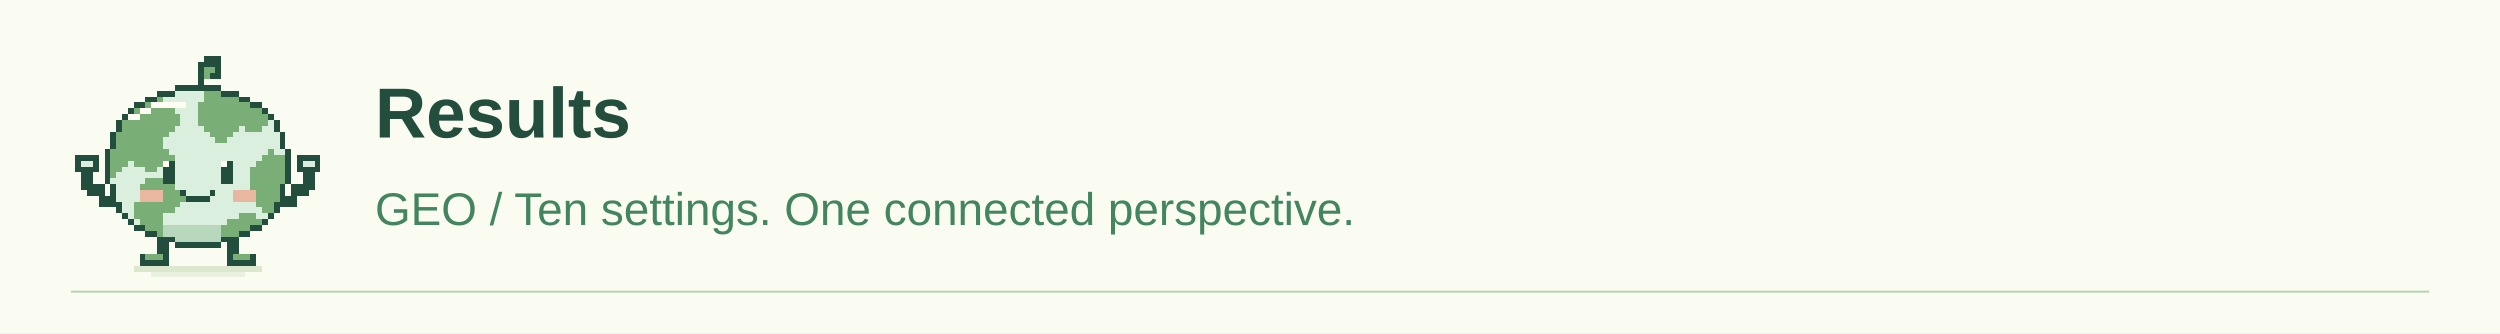
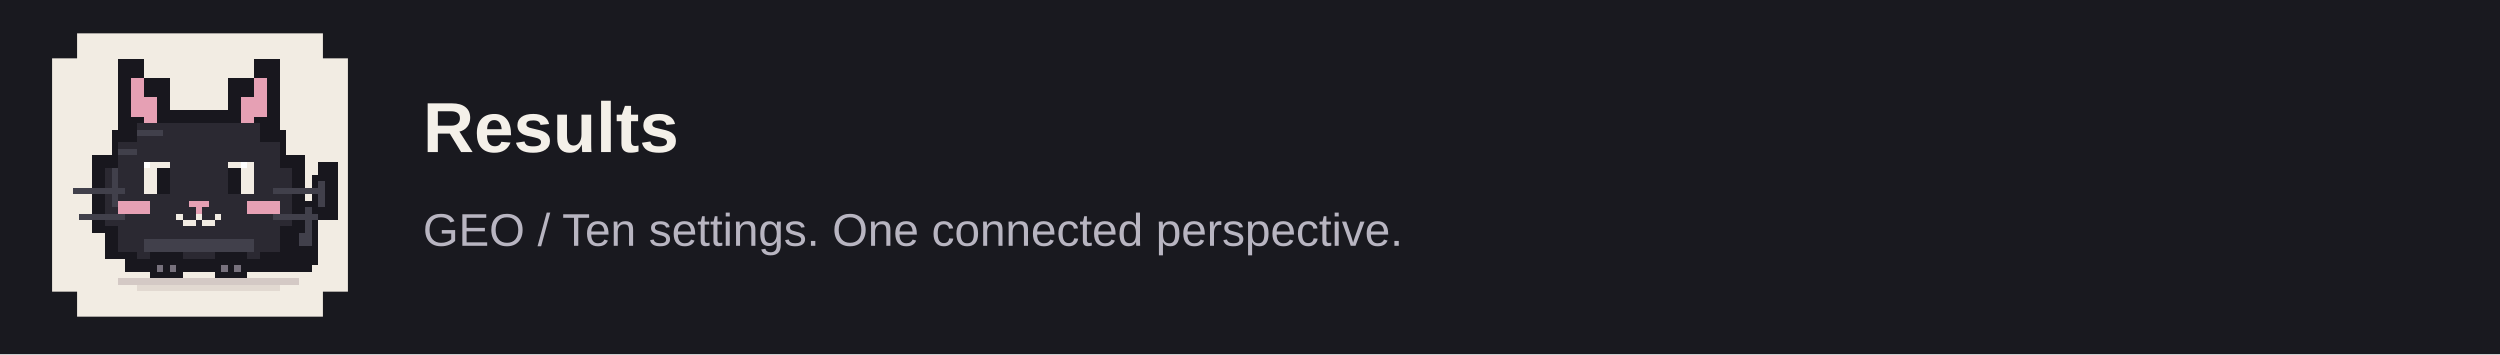
- <svg xmlns="http://www.w3.org/2000/svg" width="1200" height="160" viewBox="0 0 1200 160" role="img">
-   <rect width="1200" height="160" fill="#FAFCF2" />
-   <path d="M34 140H1166" stroke="#BAD4B8" />
-   <g shape-rendering="crispEdges" transform="translate(95 80) scale(0.4)">
-     <g transform="scale(7)">
-       <rect x="-11" y="17" width="22" height="1" fill="#DCE8CE" />
-       <rect x="-8" y="18" width="16" height="1" fill="#E9F0DF" />
-       <rect x="-17" y="5" width="3" height="2" fill="#234D3C" />
-       <rect x="-19" y="3" width="3" height="2" fill="#234D3C" />
-       <rect x="-20" y="0" width="2" height="4" fill="#234D3C" />
-       <rect x="-21" y="-2" width="4" height="3" fill="#234D3C" />
-       <rect x="-20" y="-1" width="2" height="1" fill="#DBEFDF" />
-       <rect x="-7" y="12" width="2" height="4" fill="#234D3C" />
-       <rect x="-10" y="15" width="5" height="2" fill="#234D3C" />
-       <rect x="-9" y="15" width="3" height="1" fill="#79AF76" />
-       <rect x="14" y="5" width="3" height="2" fill="#234D3C" />
-       <rect x="16" y="3" width="3" height="2" fill="#234D3C" />
-       <rect x="18" y="0" width="2" height="4" fill="#234D3C" />
-       <rect x="17" y="-2" width="4" height="3" fill="#234D3C" />
-       <rect x="18" y="-1" width="2" height="1" fill="#DBEFDF" />
-       <rect x="5" y="12" width="2" height="4" fill="#234D3C" />
-       <rect x="5" y="15" width="5" height="2" fill="#234D3C" />
-       <rect x="6" y="15" width="3" height="1" fill="#79AF76" />
-       <rect x="-16" y="-3" width="1" height="1" fill="#234D3C" />
-       <rect x="-16" y="-2" width="1" height="1" fill="#234D3C" />
-       <rect x="-16" y="-1" width="1" height="1" fill="#234D3C" />
-       <rect x="-16" y="0" width="1" height="1" fill="#234D3C" />
-       <rect x="-16" y="1" width="1" height="1" fill="#234D3C" />
-       <rect x="-16" y="2" width="1" height="1" fill="#234D3C" />
-       <rect x="-15" y="-6" width="1" height="1" fill="#234D3C" />
-       <rect x="-15" y="-5" width="1" height="1" fill="#234D3C" />
-       <rect x="-15" y="-4" width="1" height="1" fill="#234D3C" />
-       <rect x="-15" y="-3" width="1" height="1" fill="#79AF76" />
-       <rect x="-15" y="-2" width="1" height="1" fill="#79AF76" />
-       <rect x="-15" y="-1" width="1" height="1" fill="#79AF76" />
-       <rect x="-15" y="0" width="1" height="1" fill="#79AF76" />
-       <rect x="-15" y="1" width="1" height="1" fill="#79AF76" />
-       <rect x="-15" y="2" width="1" height="1" fill="#DBEFDF" />
-       <rect x="-15" y="3" width="1" height="1" fill="#234D3C" />
-       <rect x="-15" y="4" width="1" height="1" fill="#234D3C" />
-       <rect x="-15" y="5" width="1" height="1" fill="#234D3C" />
-       <rect x="-14" y="-8" width="1" height="1" fill="#234D3C" />
-       <rect x="-14" y="-7" width="1" height="1" fill="#234D3C" />
-       <rect x="-14" y="-6" width="1" height="1" fill="#79AF76" />
-       <rect x="-14" y="-5" width="1" height="1" fill="#79AF76" />
-       <rect x="-14" y="-4" width="1" height="1" fill="#79AF76" />
-       <rect x="-14" y="-3" width="1" height="1" fill="#79AF76" />
-       <rect x="-14" y="-2" width="1" height="1" fill="#79AF76" />
-       <rect x="-14" y="-1" width="1" height="1" fill="#79AF76" />
-       <rect x="-14" y="0" width="1" height="1" fill="#79AF76" />
-       <rect x="-14" y="1" width="1" height="1" fill="#DBEFDF" />
-       <rect x="-14" y="2" width="1" height="1" fill="#DBEFDF" />
-       <rect x="-14" y="3" width="1" height="1" fill="#DBEFDF" />
-       <rect x="-14" y="4" width="1" height="1" fill="#DBEFDF" />
-       <rect x="-14" y="5" width="1" height="1" fill="#DBEFDF" />
-       <rect x="-14" y="6" width="1" height="1" fill="#234D3C" />
-       <rect x="-14" y="7" width="1" height="1" fill="#234D3C" />
-       <rect x="-13" y="-9" width="1" height="1" fill="#234D3C" />
-       <rect x="-13" y="-8" width="1" height="1" fill="#79AF76" />
-       <rect x="-13" y="-7" width="1" height="1" fill="#79AF76" />
-       <rect x="-13" y="-6" width="1" height="1" fill="#79AF76" />
-       <rect x="-13" y="-5" width="1" height="1" fill="#79AF76" />
-       <rect x="-13" y="-4" width="1" height="1" fill="#79AF76" />
-       <rect x="-13" y="-3" width="1" height="1" fill="#79AF76" />
-       <rect x="-13" y="-2" width="1" height="1" fill="#79AF76" />
-       <rect x="-13" y="-1" width="1" height="1" fill="#79AF76" />
-       <rect x="-13" y="0" width="1" height="1" fill="#DBEFDF" />
-       <rect x="-13" y="1" width="1" height="1" fill="#DBEFDF" />
-       <rect x="-13" y="2" width="1" height="1" fill="#DBEFDF" />
-       <rect x="-13" y="3" width="1" height="1" fill="#DBEFDF" />
-       <rect x="-13" y="4" width="1" height="1" fill="#DBEFDF" />
-       <rect x="-13" y="5" width="1" height="1" fill="#DBEFDF" />
-       <rect x="-13" y="6" width="1" height="1" fill="#DBEFDF" />
-       <rect x="-13" y="7" width="1" height="1" fill="#DBEFDF" />
-       <rect x="-13" y="8" width="1" height="1" fill="#234D3C" />
-       <rect x="-12" y="-10" width="1" height="1" fill="#234D3C" />
-       <rect x="-12" y="-9" width="1" height="1" fill="#79AF76" />
-       <rect x="-12" y="-8" width="1" height="1" fill="#79AF76" />
-       <rect x="-12" y="-7" width="1" height="1" fill="#79AF76" />
-       <rect x="-12" y="-6" width="1" height="1" fill="#79AF76" />
-       <rect x="-12" y="-5" width="1" height="1" fill="#79AF76" />
-       <rect x="-12" y="-4" width="1" height="1" fill="#79AF76" />
-       <rect x="-12" y="-3" width="1" height="1" fill="#79AF76" />
-       <rect x="-12" y="-2" width="1" height="1" fill="#79AF76" />
-       <rect x="-12" y="-1" width="1" height="1" fill="#DBEFDF" />
-       <rect x="-12" y="0" width="1" height="1" fill="#DBEFDF" />
-       <rect x="-12" y="1" width="1" height="1" fill="#DBEFDF" />
-       <rect x="-12" y="2" width="1" height="1" fill="#DBEFDF" />
-       <rect x="-12" y="3" width="1" height="1" fill="#DBEFDF" />
-       <rect x="-12" y="4" width="1" height="1" fill="#DBEFDF" />
-       <rect x="-12" y="5" width="1" height="1" fill="#DBEFDF" />
-       <rect x="-12" y="6" width="1" height="1" fill="#DBEFDF" />
-       <rect x="-12" y="7" width="1" height="1" fill="#DBEFDF" />
-       <rect x="-12" y="8" width="1" height="1" fill="#DBEFDF" />
-       <rect x="-12" y="9" width="1" height="1" fill="#234D3C" />
-       <rect x="-11" y="-11" width="1" height="1" fill="#234D3C" />
-       <rect x="-11" y="-10" width="1" height="1" fill="#79AF76" />
-       <rect x="-11" y="-9" width="1" height="1" fill="#79AF76" />
-       <rect x="-11" y="-8" width="1" height="1" fill="#79AF76" />
-       <rect x="-11" y="-7" width="1" height="1" fill="#79AF76" />
-       <rect x="-11" y="-6" width="1" height="1" fill="#79AF76" />
-       <rect x="-11" y="-5" width="1" height="1" fill="#79AF76" />
-       <rect x="-11" y="-4" width="1" height="1" fill="#79AF76" />
-       <rect x="-11" y="-3" width="1" height="1" fill="#79AF76" />
-       <rect x="-11" y="-2" width="1" height="1" fill="#79AF76" />
-       <rect x="-11" y="-1" width="1" height="1" fill="#79AF76" />
-       <rect x="-11" y="0" width="1" height="1" fill="#DBEFDF" />
-       <rect x="-11" y="1" width="1" height="1" fill="#DBEFDF" />
-       <rect x="-11" y="2" width="1" height="1" fill="#DBEFDF" />
-       <rect x="-11" y="3" width="1" height="1" fill="#DBEFDF" />
-       <rect x="-11" y="4" width="1" height="1" fill="#DBEFDF" />
-       <rect x="-11" y="5" width="1" height="1" fill="#DBEFDF" />
-       <rect x="-11" y="6" width="1" height="1" fill="#79AF76" />
-       <rect x="-11" y="7" width="1" height="1" fill="#79AF76" />
-       <rect x="-11" y="8" width="1" height="1" fill="#79AF76" />
-       <rect x="-11" y="9" width="1" height="1" fill="#DBEFDF" />
-       <rect x="-11" y="10" width="1" height="1" fill="#234D3C" />
-       <rect x="-10" y="-11" width="1" height="1" fill="#234D3C" />
-       <rect x="-10" y="-10" width="1" height="1" fill="#79AF76" />
-       <rect x="-10" y="-9" width="1" height="1" fill="#79AF76" />
-       <rect x="-10" y="-8" width="1" height="1" fill="#79AF76" />
-       <rect x="-10" y="-7" width="1" height="1" fill="#79AF76" />
-       <rect x="-10" y="-6" width="1" height="1" fill="#79AF76" />
-       <rect x="-10" y="-5" width="1" height="1" fill="#79AF76" />
-       <rect x="-10" y="-4" width="1" height="1" fill="#79AF76" />
-       <rect x="-10" y="-3" width="1" height="1" fill="#79AF76" />
-       <rect x="-10" y="-2" width="1" height="1" fill="#79AF76" />
-       <rect x="-10" y="-1" width="1" height="1" fill="#79AF76" />
-       <rect x="-10" y="0" width="1" height="1" fill="#DBEFDF" />
-       <rect x="-10" y="1" width="1" height="1" fill="#DBEFDF" />
-       <rect x="-10" y="2" width="1" height="1" fill="#DBEFDF" />
-       <rect x="-10" y="3" width="1" height="1" fill="#79AF76" />
-       <rect x="-10" y="4" width="1" height="1" fill="#79AF76" />
-       <rect x="-10" y="5" width="1" height="1" fill="#79AF76" />
-       <rect x="-10" y="6" width="1" height="1" fill="#79AF76" />
-       <rect x="-10" y="7" width="1" height="1" fill="#79AF76" />
-       <rect x="-10" y="8" width="1" height="1" fill="#79AF76" />
-       <rect x="-10" y="9" width="1" height="1" fill="#79AF76" />
-       <rect x="-10" y="10" width="1" height="1" fill="#234D3C" />
-       <rect x="-9" y="-12" width="1" height="1" fill="#234D3C" />
-       <rect x="-9" y="-11" width="1" height="1" fill="#79AF76" />
-       <rect x="-9" y="-10" width="1" height="1" fill="#79AF76" />
-       <rect x="-9" y="-9" width="1" height="1" fill="#79AF76" />
-       <rect x="-9" y="-8" width="1" height="1" fill="#79AF76" />
-       <rect x="-9" y="-7" width="1" height="1" fill="#79AF76" />
-       <rect x="-9" y="-6" width="1" height="1" fill="#79AF76" />
-       <rect x="-9" y="-5" width="1" height="1" fill="#79AF76" />
-       <rect x="-9" y="-4" width="1" height="1" fill="#79AF76" />
-       <rect x="-9" y="-3" width="1" height="1" fill="#79AF76" />
-       <rect x="-9" y="-2" width="1" height="1" fill="#79AF76" />
-       <rect x="-9" y="-1" width="1" height="1" fill="#79AF76" />
-       <rect x="-9" y="0" width="1" height="1" fill="#79AF76" />
-       <rect x="-9" y="1" width="1" height="1" fill="#DBEFDF" />
-       <rect x="-9" y="2" width="1" height="1" fill="#79AF76" />
-       <rect x="-9" y="3" width="1" height="1" fill="#79AF76" />
-       <rect x="-9" y="4" width="1" height="1" fill="#79AF76" />
-       <rect x="-9" y="5" width="1" height="1" fill="#79AF76" />
-       <rect x="-9" y="6" width="1" height="1" fill="#79AF76" />
-       <rect x="-9" y="7" width="1" height="1" fill="#79AF76" />
-       <rect x="-9" y="8" width="1" height="1" fill="#79AF76" />
-       <rect x="-9" y="9" width="1" height="1" fill="#79AF76" />
-       <rect x="-9" y="10" width="1" height="1" fill="#79AF76" />
-       <rect x="-9" y="11" width="1" height="1" fill="#234D3C" />
-       <rect x="-8" y="-12" width="1" height="1" fill="#234D3C" />
-       <rect x="-8" y="-11" width="1" height="1" fill="#79AF76" />
-       <rect x="-8" y="-10" width="1" height="1" fill="#79AF76" />
-       <rect x="-8" y="-9" width="1" height="1" fill="#79AF76" />
-       <rect x="-8" y="-8" width="1" height="1" fill="#79AF76" />
-       <rect x="-8" y="-7" width="1" height="1" fill="#79AF76" />
-       <rect x="-8" y="-6" width="1" height="1" fill="#79AF76" />
-       <rect x="-8" y="-5" width="1" height="1" fill="#79AF76" />
-       <rect x="-8" y="-4" width="1" height="1" fill="#79AF76" />
-       <rect x="-8" y="-3" width="1" height="1" fill="#79AF76" />
-       <rect x="-8" y="-2" width="1" height="1" fill="#79AF76" />
-       <rect x="-8" y="-1" width="1" height="1" fill="#79AF76" />
-       <rect x="-8" y="0" width="1" height="1" fill="#79AF76" />
-       <rect x="-8" y="1" width="1" height="1" fill="#DBEFDF" />
-       <rect x="-8" y="2" width="1" height="1" fill="#79AF76" />
-       <rect x="-8" y="3" width="1" height="1" fill="#79AF76" />
-       <rect x="-8" y="4" width="1" height="1" fill="#79AF76" />
-       <rect x="-8" y="5" width="1" height="1" fill="#79AF76" />
-       <rect x="-8" y="6" width="1" height="1" fill="#79AF76" />
-       <rect x="-8" y="7" width="1" height="1" fill="#79AF76" />
-       <rect x="-8" y="8" width="1" height="1" fill="#79AF76" />
-       <rect x="-8" y="9" width="1" height="1" fill="#79AF76" />
-       <rect x="-8" y="10" width="1" height="1" fill="#79AF76" />
-       <rect x="-8" y="11" width="1" height="1" fill="#234D3C" />
-       <rect x="-7" y="-13" width="1" height="1" fill="#234D3C" />
-       <rect x="-7" y="-12" width="1" height="1" fill="#79AF76" />
-       <rect x="-7" y="-11" width="1" height="1" fill="#79AF76" />
-       <rect x="-7" y="-10" width="1" height="1" fill="#79AF76" />
-       <rect x="-7" y="-9" width="1" height="1" fill="#79AF76" />
-       <rect x="-7" y="-8" width="1" height="1" fill="#79AF76" />
-       <rect x="-7" y="-7" width="1" height="1" fill="#79AF76" />
-       <rect x="-7" y="-6" width="1" height="1" fill="#79AF76" />
-       <rect x="-7" y="-5" width="1" height="1" fill="#79AF76" />
-       <rect x="-7" y="-4" width="1" height="1" fill="#79AF76" />
-       <rect x="-7" y="-3" width="1" height="1" fill="#79AF76" />
-       <rect x="-7" y="-2" width="1" height="1" fill="#79AF76" />
-       <rect x="-7" y="-1" width="1" height="1" fill="#79AF76" />
-       <rect x="-7" y="0" width="1" height="1" fill="#DBEFDF" />
-       <rect x="-7" y="1" width="1" height="1" fill="#DBEFDF" />
-       <rect x="-7" y="2" width="1" height="1" fill="#79AF76" />
-       <rect x="-7" y="3" width="1" height="1" fill="#79AF76" />
-       <rect x="-7" y="4" width="1" height="1" fill="#79AF76" />
-       <rect x="-7" y="5" width="1" height="1" fill="#79AF76" />
-       <rect x="-7" y="6" width="1" height="1" fill="#79AF76" />
-       <rect x="-7" y="7" width="1" height="1" fill="#79AF76" />
-       <rect x="-7" y="8" width="1" height="1" fill="#79AF76" />
-       <rect x="-7" y="9" width="1" height="1" fill="#79AF76" />
-       <rect x="-7" y="10" width="1" height="1" fill="#79AF76" />
-       <rect x="-7" y="11" width="1" height="1" fill="#79AF76" />
-       <rect x="-7" y="12" width="1" height="1" fill="#234D3C" />
-       <rect x="-6" y="-13" width="1" height="1" fill="#234D3C" />
-       <rect x="-6" y="-12" width="1" height="1" fill="#DBEFDF" />
-       <rect x="-6" y="-11" width="1" height="1" fill="#79AF76" />
-       <rect x="-6" y="-10" width="1" height="1" fill="#79AF76" />
-       <rect x="-6" y="-9" width="1" height="1" fill="#79AF76" />
-       <rect x="-6" y="-8" width="1" height="1" fill="#79AF76" />
-       <rect x="-6" y="-7" width="1" height="1" fill="#79AF76" />
-       <rect x="-6" y="-6" width="1" height="1" fill="#79AF76" />
-       <rect x="-6" y="-5" width="1" height="1" fill="#DBEFDF" />
-       <rect x="-6" y="-4" width="1" height="1" fill="#DBEFDF" />
-       <rect x="-6" y="-3" width="1" height="1" fill="#79AF76" />
-       <rect x="-6" y="-2" width="1" height="1" fill="#79AF76" />
-       <rect x="-6" y="-1" width="1" height="1" fill="#79AF76" />
-       <rect x="-6" y="0" width="1" height="1" fill="#DBEFDF" />
-       <rect x="-6" y="1" width="1" height="1" fill="#DBEFDF" />
-       <rect x="-6" y="2" width="1" height="1" fill="#79AF76" />
-       <rect x="-6" y="3" width="1" height="1" fill="#79AF76" />
-       <rect x="-6" y="4" width="1" height="1" fill="#79AF76" />
-       <rect x="-6" y="5" width="1" height="1" fill="#79AF76" />
-       <rect x="-6" y="6" width="1" height="1" fill="#79AF76" />
-       <rect x="-6" y="7" width="1" height="1" fill="#79AF76" />
-       <rect x="-6" y="8" width="1" height="1" fill="#DBEFDF" />
-       <rect x="-6" y="9" width="1" height="1" fill="#DBEFDF" />
-       <rect x="-6" y="10" width="1" height="1" fill="#B8D8BE" />
-       <rect x="-6" y="11" width="1" height="1" fill="#B8D8BE" />
-       <rect x="-6" y="12" width="1" height="1" fill="#234D3C" />
-       <rect x="-5" y="-13" width="1" height="1" fill="#234D3C" />
-       <rect x="-5" y="-12" width="1" height="1" fill="#DBEFDF" />
-       <rect x="-5" y="-11" width="1" height="1" fill="#DBEFDF" />
-       <rect x="-5" y="-10" width="1" height="1" fill="#79AF76" />
-       <rect x="-5" y="-9" width="1" height="1" fill="#79AF76" />
-       <rect x="-5" y="-8" width="1" height="1" fill="#79AF76" />
-       <rect x="-5" y="-7" width="1" height="1" fill="#79AF76" />
-       <rect x="-5" y="-6" width="1" height="1" fill="#DBEFDF" />
-       <rect x="-5" y="-5" width="1" height="1" fill="#DBEFDF" />
-       <rect x="-5" y="-4" width="1" height="1" fill="#DBEFDF" />
-       <rect x="-5" y="-3" width="1" height="1" fill="#DBEFDF" />
-       <rect x="-5" y="-2" width="1" height="1" fill="#79AF76" />
-       <rect x="-5" y="-1" width="1" height="1" fill="#DBEFDF" />
-       <rect x="-5" y="0" width="1" height="1" fill="#DBEFDF" />
-       <rect x="-5" y="1" width="1" height="1" fill="#DBEFDF" />
-       <rect x="-5" y="2" width="1" height="1" fill="#DBEFDF" />
-       <rect x="-5" y="3" width="1" height="1" fill="#79AF76" />
-       <rect x="-5" y="4" width="1" height="1" fill="#79AF76" />
-       <rect x="-5" y="5" width="1" height="1" fill="#79AF76" />
-       <rect x="-5" y="6" width="1" height="1" fill="#79AF76" />
-       <rect x="-5" y="7" width="1" height="1" fill="#79AF76" />
-       <rect x="-5" y="8" width="1" height="1" fill="#DBEFDF" />
-       <rect x="-5" y="9" width="1" height="1" fill="#DBEFDF" />
-       <rect x="-5" y="10" width="1" height="1" fill="#B8D8BE" />
-       <rect x="-5" y="11" width="1" height="1" fill="#B8D8BE" />
-       <rect x="-5" y="12" width="1" height="1" fill="#234D3C" />
-       <rect x="-4" y="-14" width="1" height="1" fill="#234D3C" />
-       <rect x="-4" y="-13" width="1" height="1" fill="#DBEFDF" />
-       <rect x="-4" y="-12" width="1" height="1" fill="#DBEFDF" />
-       <rect x="-4" y="-11" width="1" height="1" fill="#DBEFDF" />
-       <rect x="-4" y="-10" width="1" height="1" fill="#DBEFDF" />
-       <rect x="-4" y="-9" width="1" height="1" fill="#79AF76" />
-       <rect x="-4" y="-8" width="1" height="1" fill="#79AF76" />
-       <rect x="-4" y="-7" width="1" height="1" fill="#DBEFDF" />
-       <rect x="-4" y="-6" width="1" height="1" fill="#DBEFDF" />
-       <rect x="-4" y="-5" width="1" height="1" fill="#DBEFDF" />
-       <rect x="-4" y="-4" width="1" height="1" fill="#DBEFDF" />
-       <rect x="-4" y="-3" width="1" height="1" fill="#DBEFDF" />
-       <rect x="-4" y="-2" width="1" height="1" fill="#DBEFDF" />
-       <rect x="-4" y="-1" width="1" height="1" fill="#DBEFDF" />
-       <rect x="-4" y="0" width="1" height="1" fill="#DBEFDF" />
-       <rect x="-4" y="1" width="1" height="1" fill="#DBEFDF" />
-       <rect x="-4" y="2" width="1" height="1" fill="#DBEFDF" />
-       <rect x="-4" y="3" width="1" height="1" fill="#DBEFDF" />
-       <rect x="-4" y="4" width="1" height="1" fill="#79AF76" />
-       <rect x="-4" y="5" width="1" height="1" fill="#79AF76" />
-       <rect x="-4" y="6" width="1" height="1" fill="#79AF76" />
-       <rect x="-4" y="7" width="1" height="1" fill="#DBEFDF" />
-       <rect x="-4" y="8" width="1" height="1" fill="#DBEFDF" />
-       <rect x="-4" y="9" width="1" height="1" fill="#DBEFDF" />
-       <rect x="-4" y="10" width="1" height="1" fill="#B8D8BE" />
-       <rect x="-4" y="11" width="1" height="1" fill="#B8D8BE" />
-       <rect x="-4" y="12" width="1" height="1" fill="#B8D8BE" />
-       <rect x="-4" y="13" width="1" height="1" fill="#234D3C" />
-       <rect x="-3" y="-14" width="1" height="1" fill="#234D3C" />
-       <rect x="-3" y="-13" width="1" height="1" fill="#DBEFDF" />
-       <rect x="-3" y="-12" width="1" height="1" fill="#DBEFDF" />
-       <rect x="-3" y="-11" width="1" height="1" fill="#DBEFDF" />
-       <rect x="-3" y="-10" width="1" height="1" fill="#DBEFDF" />
-       <rect x="-3" y="-9" width="1" height="1" fill="#DBEFDF" />
-       <rect x="-3" y="-8" width="1" height="1" fill="#DBEFDF" />
-       <rect x="-3" y="-7" width="1" height="1" fill="#DBEFDF" />
-       <rect x="-3" y="-6" width="1" height="1" fill="#DBEFDF" />
-       <rect x="-3" y="-5" width="1" height="1" fill="#DBEFDF" />
-       <rect x="-3" y="-4" width="1" height="1" fill="#DBEFDF" />
-       <rect x="-3" y="-3" width="1" height="1" fill="#DBEFDF" />
-       <rect x="-3" y="-2" width="1" height="1" fill="#DBEFDF" />
-       <rect x="-3" y="-1" width="1" height="1" fill="#DBEFDF" />
-       <rect x="-3" y="0" width="1" height="1" fill="#DBEFDF" />
-       <rect x="-3" y="1" width="1" height="1" fill="#DBEFDF" />
-       <rect x="-3" y="2" width="1" height="1" fill="#DBEFDF" />
-       <rect x="-3" y="3" width="1" height="1" fill="#DBEFDF" />
-       <rect x="-3" y="4" width="1" height="1" fill="#DBEFDF" />
-       <rect x="-3" y="5" width="1" height="1" fill="#79AF76" />
-       <rect x="-3" y="6" width="1" height="1" fill="#DBEFDF" />
-       <rect x="-3" y="7" width="1" height="1" fill="#DBEFDF" />
-       <rect x="-3" y="8" width="1" height="1" fill="#DBEFDF" />
-       <rect x="-3" y="9" width="1" height="1" fill="#DBEFDF" />
-       <rect x="-3" y="10" width="1" height="1" fill="#B8D8BE" />
-       <rect x="-3" y="11" width="1" height="1" fill="#B8D8BE" />
-       <rect x="-3" y="12" width="1" height="1" fill="#B8D8BE" />
-       <rect x="-3" y="13" width="1" height="1" fill="#234D3C" />
-       <rect x="-2" y="-14" width="1" height="1" fill="#234D3C" />
-       <rect x="-2" y="-13" width="1" height="1" fill="#DBEFDF" />
-       <rect x="-2" y="-12" width="1" height="1" fill="#DBEFDF" />
-       <rect x="-2" y="-11" width="1" height="1" fill="#DBEFDF" />
-       <rect x="-2" y="-10" width="1" height="1" fill="#DBEFDF" />
-       <rect x="-2" y="-9" width="1" height="1" fill="#DBEFDF" />
-       <rect x="-2" y="-8" width="1" height="1" fill="#DBEFDF" />
-       <rect x="-2" y="-7" width="1" height="1" fill="#DBEFDF" />
-       <rect x="-2" y="-6" width="1" height="1" fill="#DBEFDF" />
-       <rect x="-2" y="-5" width="1" height="1" fill="#DBEFDF" />
-       <rect x="-2" y="-4" width="1" height="1" fill="#DBEFDF" />
-       <rect x="-2" y="-3" width="1" height="1" fill="#DBEFDF" />
-       <rect x="-2" y="-2" width="1" height="1" fill="#DBEFDF" />
-       <rect x="-2" y="-1" width="1" height="1" fill="#DBEFDF" />
-       <rect x="-2" y="0" width="1" height="1" fill="#DBEFDF" />
-       <rect x="-2" y="1" width="1" height="1" fill="#DBEFDF" />
-       <rect x="-2" y="2" width="1" height="1" fill="#DBEFDF" />
-       <rect x="-2" y="3" width="1" height="1" fill="#DBEFDF" />
-       <rect x="-2" y="4" width="1" height="1" fill="#DBEFDF" />
-       <rect x="-2" y="5" width="1" height="1" fill="#DBEFDF" />
-       <rect x="-2" y="6" width="1" height="1" fill="#DBEFDF" />
-       <rect x="-2" y="7" width="1" height="1" fill="#DBEFDF" />
-       <rect x="-2" y="8" width="1" height="1" fill="#DBEFDF" />
-       <rect x="-2" y="9" width="1" height="1" fill="#DBEFDF" />
-       <rect x="-2" y="10" width="1" height="1" fill="#B8D8BE" />
-       <rect x="-2" y="11" width="1" height="1" fill="#B8D8BE" />
-       <rect x="-2" y="12" width="1" height="1" fill="#B8D8BE" />
-       <rect x="-2" y="13" width="1" height="1" fill="#234D3C" />
-       <rect x="-1" y="-14" width="1" height="1" fill="#234D3C" />
-       <rect x="-1" y="-13" width="1" height="1" fill="#DBEFDF" />
-       <rect x="-1" y="-12" width="1" height="1" fill="#DBEFDF" />
-       <rect x="-1" y="-11" width="1" height="1" fill="#DBEFDF" />
-       <rect x="-1" y="-10" width="1" height="1" fill="#DBEFDF" />
-       <rect x="-1" y="-9" width="1" height="1" fill="#DBEFDF" />
-       <rect x="-1" y="-8" width="1" height="1" fill="#DBEFDF" />
-       <rect x="-1" y="-7" width="1" height="1" fill="#DBEFDF" />
-       <rect x="-1" y="-6" width="1" height="1" fill="#DBEFDF" />
-       <rect x="-1" y="-5" width="1" height="1" fill="#DBEFDF" />
-       <rect x="-1" y="-4" width="1" height="1" fill="#DBEFDF" />
-       <rect x="-1" y="-3" width="1" height="1" fill="#DBEFDF" />
-       <rect x="-1" y="-2" width="1" height="1" fill="#DBEFDF" />
-       <rect x="-1" y="-1" width="1" height="1" fill="#DBEFDF" />
-       <rect x="-1" y="0" width="1" height="1" fill="#DBEFDF" />
-       <rect x="-1" y="1" width="1" height="1" fill="#DBEFDF" />
-       <rect x="-1" y="2" width="1" height="1" fill="#DBEFDF" />
-       <rect x="-1" y="3" width="1" height="1" fill="#DBEFDF" />
-       <rect x="-1" y="4" width="1" height="1" fill="#DBEFDF" />
-       <rect x="-1" y="5" width="1" height="1" fill="#DBEFDF" />
-       <rect x="-1" y="6" width="1" height="1" fill="#DBEFDF" />
-       <rect x="-1" y="7" width="1" height="1" fill="#DBEFDF" />
-       <rect x="-1" y="8" width="1" height="1" fill="#DBEFDF" />
-       <rect x="-1" y="9" width="1" height="1" fill="#DBEFDF" />
-       <rect x="-1" y="10" width="1" height="1" fill="#B8D8BE" />
-       <rect x="-1" y="11" width="1" height="1" fill="#B8D8BE" />
-       <rect x="-1" y="12" width="1" height="1" fill="#B8D8BE" />
-       <rect x="-1" y="13" width="1" height="1" fill="#234D3C" />
-       <rect x="0" y="-14" width="1" height="1" fill="#234D3C" />
-       <rect x="0" y="-13" width="1" height="1" fill="#DBEFDF" />
-       <rect x="0" y="-12" width="1" height="1" fill="#DBEFDF" />
-       <rect x="0" y="-11" width="1" height="1" fill="#79AF76" />
-       <rect x="0" y="-10" width="1" height="1" fill="#79AF76" />
-       <rect x="0" y="-9" width="1" height="1" fill="#79AF76" />
-       <rect x="0" y="-8" width="1" height="1" fill="#79AF76" />
-       <rect x="0" y="-7" width="1" height="1" fill="#DBEFDF" />
-       <rect x="0" y="-6" width="1" height="1" fill="#DBEFDF" />
-       <rect x="0" y="-5" width="1" height="1" fill="#DBEFDF" />
-       <rect x="0" y="-4" width="1" height="1" fill="#DBEFDF" />
-       <rect x="0" y="-3" width="1" height="1" fill="#DBEFDF" />
-       <rect x="0" y="-2" width="1" height="1" fill="#DBEFDF" />
-       <rect x="0" y="-1" width="1" height="1" fill="#DBEFDF" />
-       <rect x="0" y="0" width="1" height="1" fill="#DBEFDF" />
-       <rect x="0" y="1" width="1" height="1" fill="#DBEFDF" />
-       <rect x="0" y="2" width="1" height="1" fill="#DBEFDF" />
-       <rect x="0" y="3" width="1" height="1" fill="#DBEFDF" />
-       <rect x="0" y="4" width="1" height="1" fill="#DBEFDF" />
-       <rect x="0" y="5" width="1" height="1" fill="#DBEFDF" />
-       <rect x="0" y="6" width="1" height="1" fill="#DBEFDF" />
-       <rect x="0" y="7" width="1" height="1" fill="#DBEFDF" />
-       <rect x="0" y="8" width="1" height="1" fill="#DBEFDF" />
-       <rect x="0" y="9" width="1" height="1" fill="#DBEFDF" />
-       <rect x="0" y="10" width="1" height="1" fill="#B8D8BE" />
-       <rect x="0" y="11" width="1" height="1" fill="#B8D8BE" />
-       <rect x="0" y="12" width="1" height="1" fill="#B8D8BE" />
-       <rect x="0" y="13" width="1" height="1" fill="#234D3C" />
-       <rect x="1" y="-14" width="1" height="1" fill="#234D3C" />
-       <rect x="1" y="-13" width="1" height="1" fill="#79AF76" />
-       <rect x="1" y="-12" width="1" height="1" fill="#79AF76" />
-       <rect x="1" y="-11" width="1" height="1" fill="#79AF76" />
-       <rect x="1" y="-10" width="1" height="1" fill="#79AF76" />
-       <rect x="1" y="-9" width="1" height="1" fill="#79AF76" />
-       <rect x="1" y="-8" width="1" height="1" fill="#79AF76" />
-       <rect x="1" y="-7" width="1" height="1" fill="#79AF76" />
-       <rect x="1" y="-6" width="1" height="1" fill="#DBEFDF" />
-       <rect x="1" y="-5" width="1" height="1" fill="#DBEFDF" />
-       <rect x="1" y="-4" width="1" height="1" fill="#DBEFDF" />
-       <rect x="1" y="-3" width="1" height="1" fill="#DBEFDF" />
-       <rect x="1" y="-2" width="1" height="1" fill="#DBEFDF" />
-       <rect x="1" y="-1" width="1" height="1" fill="#DBEFDF" />
-       <rect x="1" y="0" width="1" height="1" fill="#DBEFDF" />
-       <rect x="1" y="1" width="1" height="1" fill="#DBEFDF" />
-       <rect x="1" y="2" width="1" height="1" fill="#DBEFDF" />
-       <rect x="1" y="3" width="1" height="1" fill="#DBEFDF" />
-       <rect x="1" y="4" width="1" height="1" fill="#DBEFDF" />
-       <rect x="1" y="5" width="1" height="1" fill="#DBEFDF" />
-       <rect x="1" y="6" width="1" height="1" fill="#DBEFDF" />
-       <rect x="1" y="7" width="1" height="1" fill="#DBEFDF" />
-       <rect x="1" y="8" width="1" height="1" fill="#DBEFDF" />
-       <rect x="1" y="9" width="1" height="1" fill="#DBEFDF" />
-       <rect x="1" y="10" width="1" height="1" fill="#B8D8BE" />
-       <rect x="1" y="11" width="1" height="1" fill="#B8D8BE" />
-       <rect x="1" y="12" width="1" height="1" fill="#B8D8BE" />
-       <rect x="1" y="13" width="1" height="1" fill="#234D3C" />
-       <rect x="2" y="-14" width="1" height="1" fill="#234D3C" />
-       <rect x="2" y="-13" width="1" height="1" fill="#79AF76" />
-       <rect x="2" y="-12" width="1" height="1" fill="#79AF76" />
-       <rect x="2" y="-11" width="1" height="1" fill="#79AF76" />
-       <rect x="2" y="-10" width="1" height="1" fill="#79AF76" />
-       <rect x="2" y="-9" width="1" height="1" fill="#79AF76" />
-       <rect x="2" y="-8" width="1" height="1" fill="#79AF76" />
-       <rect x="2" y="-7" width="1" height="1" fill="#79AF76" />
-       <rect x="2" y="-6" width="1" height="1" fill="#79AF76" />
-       <rect x="2" y="-5" width="1" height="1" fill="#DBEFDF" />
-       <rect x="2" y="-4" width="1" height="1" fill="#DBEFDF" />
-       <rect x="2" y="-3" width="1" height="1" fill="#DBEFDF" />
-       <rect x="2" y="-2" width="1" height="1" fill="#DBEFDF" />
-       <rect x="2" y="-1" width="1" height="1" fill="#DBEFDF" />
-       <rect x="2" y="0" width="1" height="1" fill="#DBEFDF" />
-       <rect x="2" y="1" width="1" height="1" fill="#DBEFDF" />
-       <rect x="2" y="2" width="1" height="1" fill="#DBEFDF" />
-       <rect x="2" y="3" width="1" height="1" fill="#DBEFDF" />
-       <rect x="2" y="4" width="1" height="1" fill="#DBEFDF" />
-       <rect x="2" y="5" width="1" height="1" fill="#DBEFDF" />
-       <rect x="2" y="6" width="1" height="1" fill="#DBEFDF" />
-       <rect x="2" y="7" width="1" height="1" fill="#DBEFDF" />
-       <rect x="2" y="8" width="1" height="1" fill="#DBEFDF" />
-       <rect x="2" y="9" width="1" height="1" fill="#DBEFDF" />
-       <rect x="2" y="10" width="1" height="1" fill="#B8D8BE" />
-       <rect x="2" y="11" width="1" height="1" fill="#B8D8BE" />
-       <rect x="2" y="12" width="1" height="1" fill="#B8D8BE" />
-       <rect x="2" y="13" width="1" height="1" fill="#234D3C" />
-       <rect x="3" y="-14" width="1" height="1" fill="#234D3C" />
-       <rect x="3" y="-13" width="1" height="1" fill="#79AF76" />
-       <rect x="3" y="-12" width="1" height="1" fill="#79AF76" />
-       <rect x="3" y="-11" width="1" height="1" fill="#79AF76" />
-       <rect x="3" y="-10" width="1" height="1" fill="#79AF76" />
-       <rect x="3" y="-9" width="1" height="1" fill="#79AF76" />
-       <rect x="3" y="-8" width="1" height="1" fill="#79AF76" />
-       <rect x="3" y="-7" width="1" height="1" fill="#79AF76" />
-       <rect x="3" y="-6" width="1" height="1" fill="#79AF76" />
-       <rect x="3" y="-5" width="1" height="1" fill="#79AF76" />
-       <rect x="3" y="-4" width="1" height="1" fill="#DBEFDF" />
-       <rect x="3" y="-3" width="1" height="1" fill="#DBEFDF" />
-       <rect x="3" y="-2" width="1" height="1" fill="#DBEFDF" />
-       <rect x="3" y="-1" width="1" height="1" fill="#DBEFDF" />
-       <rect x="3" y="0" width="1" height="1" fill="#DBEFDF" />
-       <rect x="3" y="1" width="1" height="1" fill="#DBEFDF" />
-       <rect x="3" y="2" width="1" height="1" fill="#DBEFDF" />
-       <rect x="3" y="3" width="1" height="1" fill="#DBEFDF" />
-       <rect x="3" y="4" width="1" height="1" fill="#DBEFDF" />
-       <rect x="3" y="5" width="1" height="1" fill="#DBEFDF" />
-       <rect x="3" y="6" width="1" height="1" fill="#DBEFDF" />
-       <rect x="3" y="7" width="1" height="1" fill="#DBEFDF" />
-       <rect x="3" y="8" width="1" height="1" fill="#DBEFDF" />
-       <rect x="3" y="9" width="1" height="1" fill="#DBEFDF" />
-       <rect x="3" y="10" width="1" height="1" fill="#B8D8BE" />
-       <rect x="3" y="11" width="1" height="1" fill="#B8D8BE" />
-       <rect x="3" y="12" width="1" height="1" fill="#B8D8BE" />
-       <rect x="3" y="13" width="1" height="1" fill="#234D3C" />
-       <rect x="4" y="-13" width="1" height="1" fill="#234D3C" />
-       <rect x="4" y="-12" width="1" height="1" fill="#79AF76" />
-       <rect x="4" y="-11" width="1" height="1" fill="#79AF76" />
-       <rect x="4" y="-10" width="1" height="1" fill="#79AF76" />
-       <rect x="4" y="-9" width="1" height="1" fill="#79AF76" />
-       <rect x="4" y="-8" width="1" height="1" fill="#79AF76" />
-       <rect x="4" y="-7" width="1" height="1" fill="#79AF76" />
-       <rect x="4" y="-6" width="1" height="1" fill="#79AF76" />
-       <rect x="4" y="-5" width="1" height="1" fill="#79AF76" />
-       <rect x="4" y="-4" width="1" height="1" fill="#DBEFDF" />
-       <rect x="4" y="-3" width="1" height="1" fill="#DBEFDF" />
-       <rect x="4" y="-2" width="1" height="1" fill="#DBEFDF" />
-       <rect x="4" y="-1" width="1" height="1" fill="#DBEFDF" />
-       <rect x="4" y="0" width="1" height="1" fill="#DBEFDF" />
-       <rect x="4" y="1" width="1" height="1" fill="#DBEFDF" />
-       <rect x="4" y="2" width="1" height="1" fill="#DBEFDF" />
-       <rect x="4" y="3" width="1" height="1" fill="#DBEFDF" />
-       <rect x="4" y="4" width="1" height="1" fill="#DBEFDF" />
-       <rect x="4" y="5" width="1" height="1" fill="#DBEFDF" />
-       <rect x="4" y="6" width="1" height="1" fill="#DBEFDF" />
-       <rect x="4" y="7" width="1" height="1" fill="#DBEFDF" />
-       <rect x="4" y="8" width="1" height="1" fill="#DBEFDF" />
-       <rect x="4" y="9" width="1" height="1" fill="#DBEFDF" />
-       <rect x="4" y="10" width="1" height="1" fill="#79AF76" />
-       <rect x="4" y="11" width="1" height="1" fill="#79AF76" />
-       <rect x="4" y="12" width="1" height="1" fill="#234D3C" />
-       <rect x="5" y="-13" width="1" height="1" fill="#234D3C" />
-       <rect x="5" y="-12" width="1" height="1" fill="#79AF76" />
-       <rect x="5" y="-11" width="1" height="1" fill="#79AF76" />
-       <rect x="5" y="-10" width="1" height="1" fill="#79AF76" />
-       <rect x="5" y="-9" width="1" height="1" fill="#79AF76" />
-       <rect x="5" y="-8" width="1" height="1" fill="#79AF76" />
-       <rect x="5" y="-7" width="1" height="1" fill="#79AF76" />
-       <rect x="5" y="-6" width="1" height="1" fill="#79AF76" />
-       <rect x="5" y="-5" width="1" height="1" fill="#DBEFDF" />
-       <rect x="5" y="-4" width="1" height="1" fill="#DBEFDF" />
-       <rect x="5" y="-3" width="1" height="1" fill="#DBEFDF" />
-       <rect x="5" y="-2" width="1" height="1" fill="#DBEFDF" />
-       <rect x="5" y="-1" width="1" height="1" fill="#DBEFDF" />
-       <rect x="5" y="0" width="1" height="1" fill="#DBEFDF" />
-       <rect x="5" y="1" width="1" height="1" fill="#DBEFDF" />
-       <rect x="5" y="2" width="1" height="1" fill="#DBEFDF" />
-       <rect x="5" y="3" width="1" height="1" fill="#DBEFDF" />
-       <rect x="5" y="4" width="1" height="1" fill="#DBEFDF" />
-       <rect x="5" y="5" width="1" height="1" fill="#DBEFDF" />
-       <rect x="5" y="6" width="1" height="1" fill="#DBEFDF" />
-       <rect x="5" y="7" width="1" height="1" fill="#DBEFDF" />
-       <rect x="5" y="8" width="1" height="1" fill="#DBEFDF" />
-       <rect x="5" y="9" width="1" height="1" fill="#79AF76" />
-       <rect x="5" y="10" width="1" height="1" fill="#79AF76" />
-       <rect x="5" y="11" width="1" height="1" fill="#79AF76" />
-       <rect x="5" y="12" width="1" height="1" fill="#234D3C" />
-       <rect x="6" y="-13" width="1" height="1" fill="#234D3C" />
-       <rect x="6" y="-12" width="1" height="1" fill="#79AF76" />
-       <rect x="6" y="-11" width="1" height="1" fill="#79AF76" />
-       <rect x="6" y="-10" width="1" height="1" fill="#79AF76" />
-       <rect x="6" y="-9" width="1" height="1" fill="#79AF76" />
-       <rect x="6" y="-8" width="1" height="1" fill="#79AF76" />
-       <rect x="6" y="-7" width="1" height="1" fill="#79AF76" />
-       <rect x="6" y="-6" width="1" height="1" fill="#DBEFDF" />
-       <rect x="6" y="-5" width="1" height="1" fill="#DBEFDF" />
-       <rect x="6" y="-4" width="1" height="1" fill="#DBEFDF" />
-       <rect x="6" y="-3" width="1" height="1" fill="#DBEFDF" />
-       <rect x="6" y="-2" width="1" height="1" fill="#DBEFDF" />
-       <rect x="6" y="-1" width="1" height="1" fill="#DBEFDF" />
-       <rect x="6" y="0" width="1" height="1" fill="#DBEFDF" />
-       <rect x="6" y="1" width="1" height="1" fill="#DBEFDF" />
-       <rect x="6" y="2" width="1" height="1" fill="#DBEFDF" />
-       <rect x="6" y="3" width="1" height="1" fill="#DBEFDF" />
-       <rect x="6" y="4" width="1" height="1" fill="#DBEFDF" />
-       <rect x="6" y="5" width="1" height="1" fill="#DBEFDF" />
-       <rect x="6" y="6" width="1" height="1" fill="#DBEFDF" />
-       <rect x="6" y="7" width="1" height="1" fill="#DBEFDF" />
-       <rect x="6" y="8" width="1" height="1" fill="#DBEFDF" />
-       <rect x="6" y="9" width="1" height="1" fill="#79AF76" />
-       <rect x="6" y="10" width="1" height="1" fill="#79AF76" />
-       <rect x="6" y="11" width="1" height="1" fill="#79AF76" />
-       <rect x="6" y="12" width="1" height="1" fill="#234D3C" />
-       <rect x="7" y="-12" width="1" height="1" fill="#234D3C" />
-       <rect x="7" y="-11" width="1" height="1" fill="#79AF76" />
-       <rect x="7" y="-10" width="1" height="1" fill="#79AF76" />
-       <rect x="7" y="-9" width="1" height="1" fill="#79AF76" />
-       <rect x="7" y="-8" width="1" height="1" fill="#79AF76" />
-       <rect x="7" y="-7" width="1" height="1" fill="#DBEFDF" />
-       <rect x="7" y="-6" width="1" height="1" fill="#DBEFDF" />
-       <rect x="7" y="-5" width="1" height="1" fill="#DBEFDF" />
-       <rect x="7" y="-4" width="1" height="1" fill="#DBEFDF" />
-       <rect x="7" y="-3" width="1" height="1" fill="#DBEFDF" />
-       <rect x="7" y="-2" width="1" height="1" fill="#DBEFDF" />
-       <rect x="7" y="-1" width="1" height="1" fill="#DBEFDF" />
-       <rect x="7" y="0" width="1" height="1" fill="#DBEFDF" />
-       <rect x="7" y="1" width="1" height="1" fill="#DBEFDF" />
-       <rect x="7" y="2" width="1" height="1" fill="#DBEFDF" />
-       <rect x="7" y="3" width="1" height="1" fill="#DBEFDF" />
-       <rect x="7" y="4" width="1" height="1" fill="#DBEFDF" />
-       <rect x="7" y="5" width="1" height="1" fill="#DBEFDF" />
-       <rect x="7" y="6" width="1" height="1" fill="#DBEFDF" />
-       <rect x="7" y="7" width="1" height="1" fill="#DBEFDF" />
-       <rect x="7" y="8" width="1" height="1" fill="#79AF76" />
-       <rect x="7" y="9" width="1" height="1" fill="#79AF76" />
-       <rect x="7" y="10" width="1" height="1" fill="#79AF76" />
-       <rect x="7" y="11" width="1" height="1" fill="#234D3C" />
-       <rect x="8" y="-12" width="1" height="1" fill="#234D3C" />
-       <rect x="8" y="-11" width="1" height="1" fill="#79AF76" />
-       <rect x="8" y="-10" width="1" height="1" fill="#79AF76" />
-       <rect x="8" y="-9" width="1" height="1" fill="#79AF76" />
-       <rect x="8" y="-8" width="1" height="1" fill="#79AF76" />
-       <rect x="8" y="-7" width="1" height="1" fill="#79AF76" />
-       <rect x="8" y="-6" width="1" height="1" fill="#DBEFDF" />
-       <rect x="8" y="-5" width="1" height="1" fill="#DBEFDF" />
-       <rect x="8" y="-4" width="1" height="1" fill="#DBEFDF" />
-       <rect x="8" y="-3" width="1" height="1" fill="#DBEFDF" />
-       <rect x="8" y="-2" width="1" height="1" fill="#DBEFDF" />
-       <rect x="8" y="-1" width="1" height="1" fill="#DBEFDF" />
-       <rect x="8" y="0" width="1" height="1" fill="#DBEFDF" />
-       <rect x="8" y="1" width="1" height="1" fill="#DBEFDF" />
-       <rect x="8" y="2" width="1" height="1" fill="#DBEFDF" />
-       <rect x="8" y="3" width="1" height="1" fill="#DBEFDF" />
-       <rect x="8" y="4" width="1" height="1" fill="#DBEFDF" />
-       <rect x="8" y="5" width="1" height="1" fill="#DBEFDF" />
-       <rect x="8" y="6" width="1" height="1" fill="#DBEFDF" />
-       <rect x="8" y="7" width="1" height="1" fill="#DBEFDF" />
-       <rect x="8" y="8" width="1" height="1" fill="#79AF76" />
-       <rect x="8" y="9" width="1" height="1" fill="#79AF76" />
-       <rect x="8" y="10" width="1" height="1" fill="#79AF76" />
-       <rect x="8" y="11" width="1" height="1" fill="#234D3C" />
-       <rect x="9" y="-11" width="1" height="1" fill="#234D3C" />
-       <rect x="9" y="-10" width="1" height="1" fill="#79AF76" />
-       <rect x="9" y="-9" width="1" height="1" fill="#79AF76" />
-       <rect x="9" y="-8" width="1" height="1" fill="#79AF76" />
-       <rect x="9" y="-7" width="1" height="1" fill="#79AF76" />
-       <rect x="9" y="-6" width="1" height="1" fill="#DBEFDF" />
-       <rect x="9" y="-5" width="1" height="1" fill="#DBEFDF" />
-       <rect x="9" y="-4" width="1" height="1" fill="#DBEFDF" />
-       <rect x="9" y="-3" width="1" height="1" fill="#DBEFDF" />
-       <rect x="9" y="-2" width="1" height="1" fill="#DBEFDF" />
-       <rect x="9" y="-1" width="1" height="1" fill="#DBEFDF" />
-       <rect x="9" y="0" width="1" height="1" fill="#79AF76" />
-       <rect x="9" y="1" width="1" height="1" fill="#79AF76" />
-       <rect x="9" y="2" width="1" height="1" fill="#79AF76" />
-       <rect x="9" y="3" width="1" height="1" fill="#79AF76" />
-       <rect x="9" y="4" width="1" height="1" fill="#DBEFDF" />
-       <rect x="9" y="5" width="1" height="1" fill="#DBEFDF" />
-       <rect x="9" y="6" width="1" height="1" fill="#DBEFDF" />
-       <rect x="9" y="7" width="1" height="1" fill="#DBEFDF" />
-       <rect x="9" y="8" width="1" height="1" fill="#79AF76" />
-       <rect x="9" y="9" width="1" height="1" fill="#79AF76" />
-       <rect x="9" y="10" width="1" height="1" fill="#234D3C" />
-       <rect x="10" y="-11" width="1" height="1" fill="#234D3C" />
-       <rect x="10" y="-10" width="1" height="1" fill="#79AF76" />
-       <rect x="10" y="-9" width="1" height="1" fill="#79AF76" />
-       <rect x="10" y="-8" width="1" height="1" fill="#79AF76" />
-       <rect x="10" y="-7" width="1" height="1" fill="#79AF76" />
-       <rect x="10" y="-6" width="1" height="1" fill="#DBEFDF" />
-       <rect x="10" y="-5" width="1" height="1" fill="#DBEFDF" />
-       <rect x="10" y="-4" width="1" height="1" fill="#DBEFDF" />
-       <rect x="10" y="-3" width="1" height="1" fill="#DBEFDF" />
-       <rect x="10" y="-2" width="1" height="1" fill="#DBEFDF" />
-       <rect x="10" y="-1" width="1" height="1" fill="#79AF76" />
-       <rect x="10" y="0" width="1" height="1" fill="#79AF76" />
-       <rect x="10" y="1" width="1" height="1" fill="#79AF76" />
-       <rect x="10" y="2" width="1" height="1" fill="#79AF76" />
-       <rect x="10" y="3" width="1" height="1" fill="#79AF76" />
-       <rect x="10" y="4" width="1" height="1" fill="#79AF76" />
-       <rect x="10" y="5" width="1" height="1" fill="#79AF76" />
-       <rect x="10" y="6" width="1" height="1" fill="#79AF76" />
-       <rect x="10" y="7" width="1" height="1" fill="#DBEFDF" />
-       <rect x="10" y="8" width="1" height="1" fill="#DBEFDF" />
-       <rect x="10" y="9" width="1" height="1" fill="#79AF76" />
-       <rect x="10" y="10" width="1" height="1" fill="#234D3C" />
-       <rect x="11" y="-10" width="1" height="1" fill="#234D3C" />
-       <rect x="11" y="-9" width="1" height="1" fill="#79AF76" />
-       <rect x="11" y="-8" width="1" height="1" fill="#79AF76" />
-       <rect x="11" y="-7" width="1" height="1" fill="#DBEFDF" />
-       <rect x="11" y="-6" width="1" height="1" fill="#DBEFDF" />
-       <rect x="11" y="-5" width="1" height="1" fill="#DBEFDF" />
-       <rect x="11" y="-4" width="1" height="1" fill="#DBEFDF" />
-       <rect x="11" y="-3" width="1" height="1" fill="#DBEFDF" />
-       <rect x="11" y="-2" width="1" height="1" fill="#79AF76" />
-       <rect x="11" y="-1" width="1" height="1" fill="#79AF76" />
-       <rect x="11" y="0" width="1" height="1" fill="#79AF76" />
-       <rect x="11" y="1" width="1" height="1" fill="#79AF76" />
-       <rect x="11" y="2" width="1" height="1" fill="#79AF76" />
-       <rect x="11" y="3" width="1" height="1" fill="#79AF76" />
-       <rect x="11" y="4" width="1" height="1" fill="#79AF76" />
-       <rect x="11" y="5" width="1" height="1" fill="#79AF76" />
-       <rect x="11" y="6" width="1" height="1" fill="#79AF76" />
-       <rect x="11" y="7" width="1" height="1" fill="#79AF76" />
-       <rect x="11" y="8" width="1" height="1" fill="#DBEFDF" />
-       <rect x="11" y="9" width="1" height="1" fill="#234D3C" />
-       <rect x="12" y="-9" width="1" height="1" fill="#234D3C" />
-       <rect x="12" y="-8" width="1" height="1" fill="#DBEFDF" />
-       <rect x="12" y="-7" width="1" height="1" fill="#DBEFDF" />
-       <rect x="12" y="-6" width="1" height="1" fill="#DBEFDF" />
-       <rect x="12" y="-5" width="1" height="1" fill="#DBEFDF" />
-       <rect x="12" y="-4" width="1" height="1" fill="#DBEFDF" />
-       <rect x="12" y="-3" width="1" height="1" fill="#79AF76" />
-       <rect x="12" y="-2" width="1" height="1" fill="#79AF76" />
-       <rect x="12" y="-1" width="1" height="1" fill="#79AF76" />
-       <rect x="12" y="0" width="1" height="1" fill="#79AF76" />
-       <rect x="12" y="1" width="1" height="1" fill="#79AF76" />
-       <rect x="12" y="2" width="1" height="1" fill="#79AF76" />
-       <rect x="12" y="3" width="1" height="1" fill="#79AF76" />
-       <rect x="12" y="4" width="1" height="1" fill="#79AF76" />
-       <rect x="12" y="5" width="1" height="1" fill="#79AF76" />
-       <rect x="12" y="6" width="1" height="1" fill="#79AF76" />
-       <rect x="12" y="7" width="1" height="1" fill="#79AF76" />
-       <rect x="12" y="8" width="1" height="1" fill="#234D3C" />
-       <rect x="13" y="-8" width="1" height="1" fill="#234D3C" />
-       <rect x="13" y="-7" width="1" height="1" fill="#234D3C" />
-       <rect x="13" y="-6" width="1" height="1" fill="#DBEFDF" />
-       <rect x="13" y="-5" width="1" height="1" fill="#DBEFDF" />
-       <rect x="13" y="-4" width="1" height="1" fill="#DBEFDF" />
-       <rect x="13" y="-3" width="1" height="1" fill="#DBEFDF" />
-       <rect x="13" y="-2" width="1" height="1" fill="#79AF76" />
-       <rect x="13" y="-1" width="1" height="1" fill="#79AF76" />
-       <rect x="13" y="0" width="1" height="1" fill="#79AF76" />
-       <rect x="13" y="1" width="1" height="1" fill="#79AF76" />
-       <rect x="13" y="2" width="1" height="1" fill="#79AF76" />
-       <rect x="13" y="3" width="1" height="1" fill="#79AF76" />
-       <rect x="13" y="4" width="1" height="1" fill="#79AF76" />
-       <rect x="13" y="5" width="1" height="1" fill="#79AF76" />
-       <rect x="13" y="6" width="1" height="1" fill="#234D3C" />
-       <rect x="13" y="7" width="1" height="1" fill="#234D3C" />
-       <rect x="14" y="-6" width="1" height="1" fill="#234D3C" />
-       <rect x="14" y="-5" width="1" height="1" fill="#234D3C" />
-       <rect x="14" y="-4" width="1" height="1" fill="#234D3C" />
-       <rect x="14" y="-3" width="1" height="1" fill="#DBEFDF" />
-       <rect x="14" y="-2" width="1" height="1" fill="#79AF76" />
-       <rect x="14" y="-1" width="1" height="1" fill="#79AF76" />
-       <rect x="14" y="0" width="1" height="1" fill="#79AF76" />
-       <rect x="14" y="1" width="1" height="1" fill="#79AF76" />
-       <rect x="14" y="2" width="1" height="1" fill="#79AF76" />
-       <rect x="14" y="3" width="1" height="1" fill="#234D3C" />
-       <rect x="14" y="4" width="1" height="1" fill="#234D3C" />
-       <rect x="14" y="5" width="1" height="1" fill="#234D3C" />
-       <rect x="15" y="-3" width="1" height="1" fill="#234D3C" />
-       <rect x="15" y="-2" width="1" height="1" fill="#234D3C" />
-       <rect x="15" y="-1" width="1" height="1" fill="#234D3C" />
-       <rect x="15" y="0" width="1" height="1" fill="#234D3C" />
-       <rect x="15" y="1" width="1" height="1" fill="#234D3C" />
-       <rect x="15" y="2" width="1" height="1" fill="#234D3C" />
-       <rect x="-8" y="-11" width="6" height="1" fill="#FFFDF4" />
-       <rect x="-10" y="-10" width="2" height="1" fill="#FFFDF4" />
-       <rect x="-12" y="-9" width="2" height="1" fill="#FFFDF4" />
-       <rect x="-6" y="-1" width="2" height="4" fill="#234D3C" />
-       <rect x="4" y="-1" width="2" height="4" fill="#234D3C" />
-       <rect x="-6" y="-1" width="1" height="1" fill="#FFFDF4" />
-       <rect x="4" y="-1" width="1" height="1" fill="#FFFDF4" />
-       <rect x="-10" y="4" width="4" height="2" fill="#E9B7A0" />
-       <rect x="6" y="4" width="4" height="2" fill="#E9B7A0" />
-       <rect x="-3" y="4" width="1" height="1" fill="#234D3C" />
-       <rect x="2" y="4" width="1" height="1" fill="#234D3C" />
-       <rect x="-2" y="5" width="4" height="1" fill="#234D3C" />
-       <rect x="0" y="-17" width="1" height="4" fill="#234D3C" />
-       <rect x="1" y="-19" width="3" height="1" fill="#234D3C" />
-       <rect x="0" y="-18" width="4" height="1" fill="#234D3C" />
-       <rect x="0" y="-17" width="4" height="2" fill="#234D3C" />
-       <rect x="1" y="-17" width="2" height="1" fill="#79AF76" />
-       <rect x="1" y="-16" width="1" height="1" fill="#79AF76" />
-     </g>
+ <svg xmlns="http://www.w3.org/2000/svg" width="1200" height="170" viewBox="0 0 1200 170" role="img">
+   <rect x="0" y="0" width="1200" height="170" fill="#19191F" />
+   <path d="M38 17H154V29H166V139H154V151H38V139H26V29H38Z" fill="#F2ECE3" stroke="#F2ECE3" stroke-width="2" />
+   <g transform="translate(35 25) scale(3.1)" shape-rendering="crispEdges">
+     <rect x="7" y="35" width="28" height="1" fill="#D4C9C5" />
+     <rect x="10" y="36" width="22" height="1" fill="#E2D9D1" />
+     <rect x="33" y="23" width="5" height="8" fill="#18171E" />
+     <rect x="37" y="19" width="4" height="7" fill="#18171E" />
+     <rect x="38" y="17" width="3" height="3" fill="#18171E" />
+     <rect x="35" y="28" width="3" height="5" fill="#18171E" />
+     <rect x="31" y="31" width="6" height="3" fill="#18171E" />
+     <rect x="35" y="24" width="2" height="6" fill="#41404B" />
+     <rect x="38" y="20" width="1" height="4" fill="#41404B" />
+     <rect x="7" y="1" width="4" height="11" fill="#18171E" />
+     <rect x="11" y="4" width="4" height="8" fill="#18171E" />
+     <rect x="28" y="1" width="4" height="11" fill="#18171E" />
+     <rect x="24" y="4" width="4" height="8" fill="#18171E" />
+     <rect x="9" y="9" width="21" height="4" fill="#18171E" />
+     <rect x="6" y="12" width="27" height="4" fill="#18171E" />
+     <rect x="3" y="16" width="33" height="12" fill="#18171E" />
+     <rect x="5" y="28" width="29" height="4" fill="#18171E" />
+     <rect x="8" y="32" width="23" height="2" fill="#18171E" />
+     <rect x="9" y="4" width="2" height="6" fill="#E6A0B4" />
+     <rect x="11" y="7" width="2" height="4" fill="#E6A0B4" />
+     <rect x="28" y="4" width="2" height="6" fill="#E6A0B4" />
+     <rect x="26" y="7" width="2" height="4" fill="#E6A0B4" />
+     <rect x="10" y="11" width="19" height="3" fill="#2B2932" />
+     <rect x="7" y="14" width="25" height="4" fill="#2B2932" />
+     <rect x="5" y="18" width="29" height="9" fill="#2B2932" />
+     <rect x="7" y="27" width="25" height="4" fill="#2B2932" />
+     <rect x="10" y="31" width="19" height="1" fill="#2B2932" />
+     <rect x="10" y="12" width="4" height="1" fill="#41404B" />
+     <rect x="7" y="15" width="3" height="1" fill="#41404B" />
+     <rect x="6" y="18" width="1" height="6" fill="#41404B" />
+     <rect x="11" y="17" width="4" height="5" fill="#F2ECE3" />
+     <rect x="24" y="17" width="4" height="5" fill="#F2ECE3" />
+     <rect x="13" y="18" width="2" height="4" fill="#18171E" />
+     <rect x="24" y="18" width="2" height="4" fill="#18171E" />
+     <rect x="11" y="17" width="1" height="1" fill="#FFFFFF" />
+     <rect x="26" y="17" width="1" height="1" fill="#FFFFFF" />
+     <rect x="7" y="23" width="5" height="2" fill="#E6A0B4" />
+     <rect x="27" y="23" width="5" height="2" fill="#E6A0B4" />
+     <rect x="18" y="23" width="3" height="1" fill="#E6A0B4" />
+     <rect x="19" y="24" width="1" height="1" fill="#E6A0B4" />
+     <rect x="16" y="25" width="1" height="1" fill="#F2ECE3" />
+     <rect x="22" y="25" width="1" height="1" fill="#F2ECE3" />
+     <rect x="17" y="26" width="2" height="1" fill="#F2ECE3" />
+     <rect x="20" y="26" width="2" height="1" fill="#F2ECE3" />
+     <rect x="19" y="25" width="1" height="1" fill="#F2ECE3" />
+     <rect x="0" y="21" width="8" height="1" fill="#41404B" />
+     <rect x="1" y="25" width="7" height="1" fill="#41404B" />
+     <rect x="31" y="21" width="8" height="1" fill="#41404B" />
+     <rect x="31" y="25" width="7" height="1" fill="#41404B" />
+     <rect x="11" y="29" width="17" height="2" fill="#41404B" />
+     <rect x="12" y="31" width="5" height="4" fill="#18171E" />
+     <rect x="22" y="31" width="5" height="4" fill="#18171E" />
+     <rect x="13" y="33" width="1" height="1" fill="#77717D" />
+     <rect x="15" y="33" width="1" height="1" fill="#77717D" />
+     <rect x="23" y="33" width="1" height="1" fill="#77717D" />
+     <rect x="25" y="33" width="1" height="1" fill="#77717D" />
  </g>
-   <text x="180" y="66" font-family="Verdana,Arial,sans-serif" font-size="34" font-weight="700" text-anchor="start" fill="#234D3C">Results</text>
-   <text x="180" y="108" font-family="Verdana,Arial,sans-serif" font-size="22" font-weight="400" text-anchor="start" fill="#438461">GEO / Ten settings. One connected perspective.</text>
+   <text x="203" y="73" font-family="Verdana,Arial,sans-serif" font-size="34" font-weight="700" text-anchor="start" fill="#F4F0E9">Results</text>
+   <text x="203" y="118" font-family="Verdana,Arial,sans-serif" font-size="22" font-weight="400" text-anchor="start" fill="#B8B5C1">GEO / Ten settings. One connected perspective.</text>
</svg>
